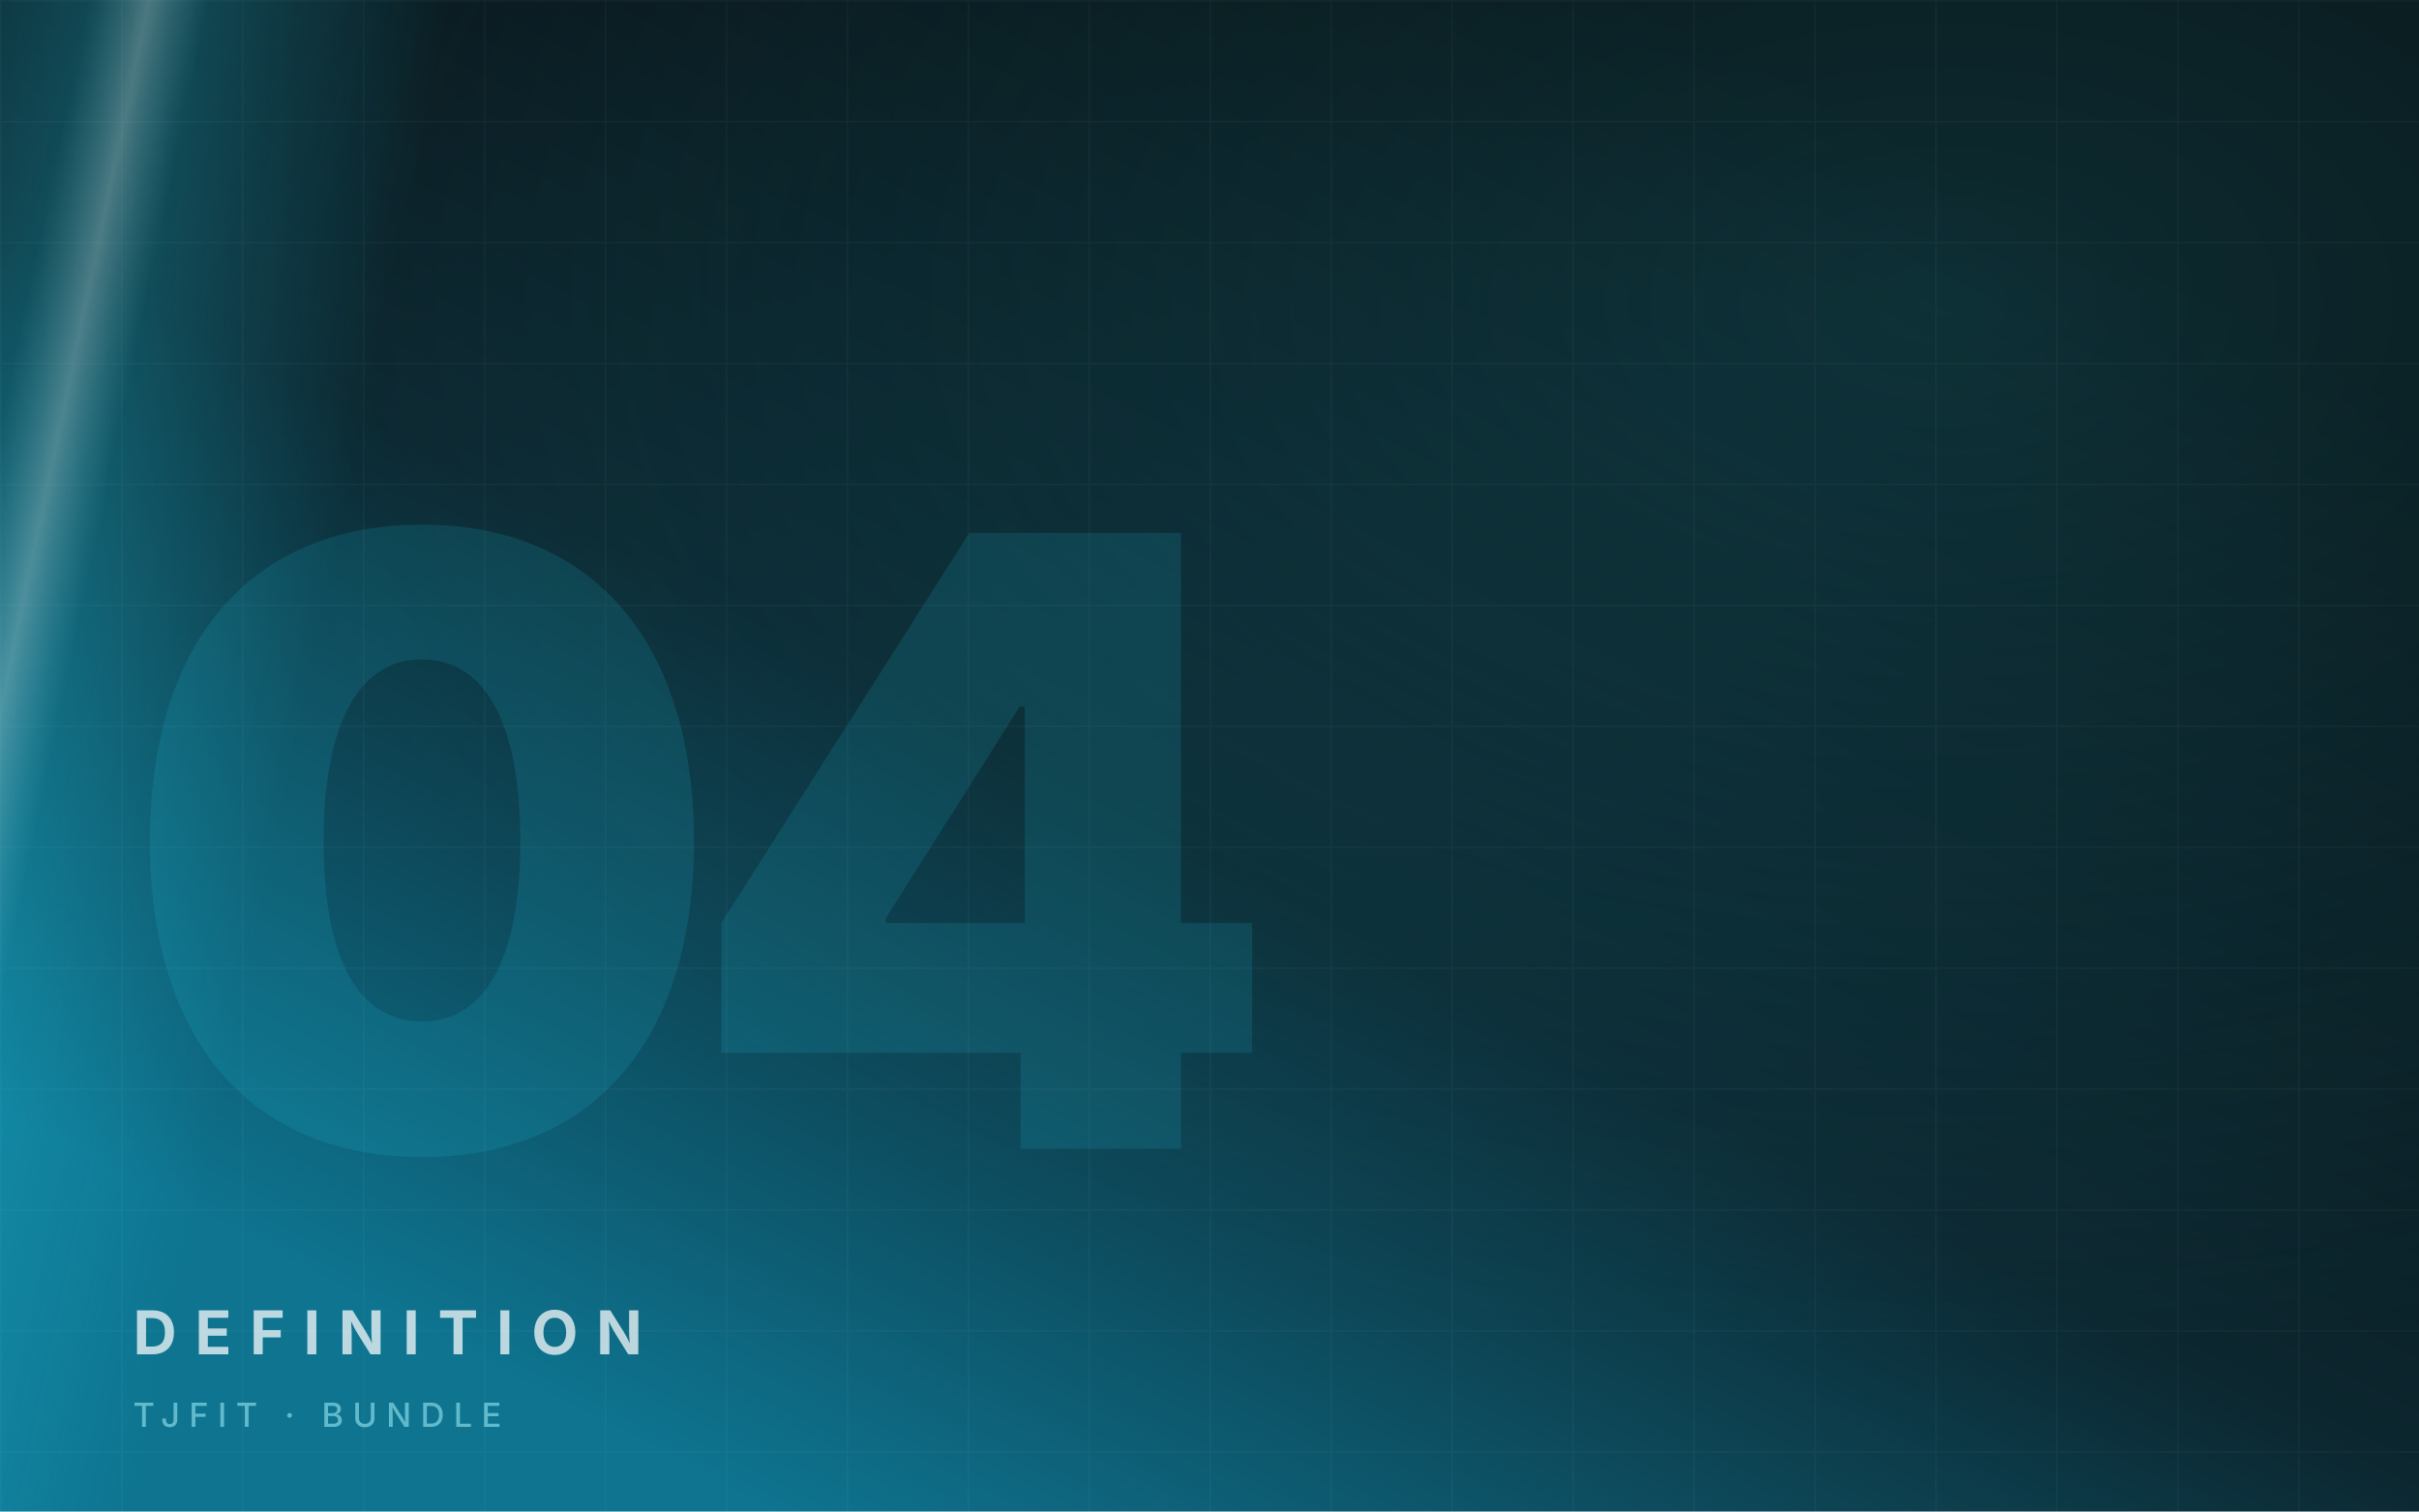
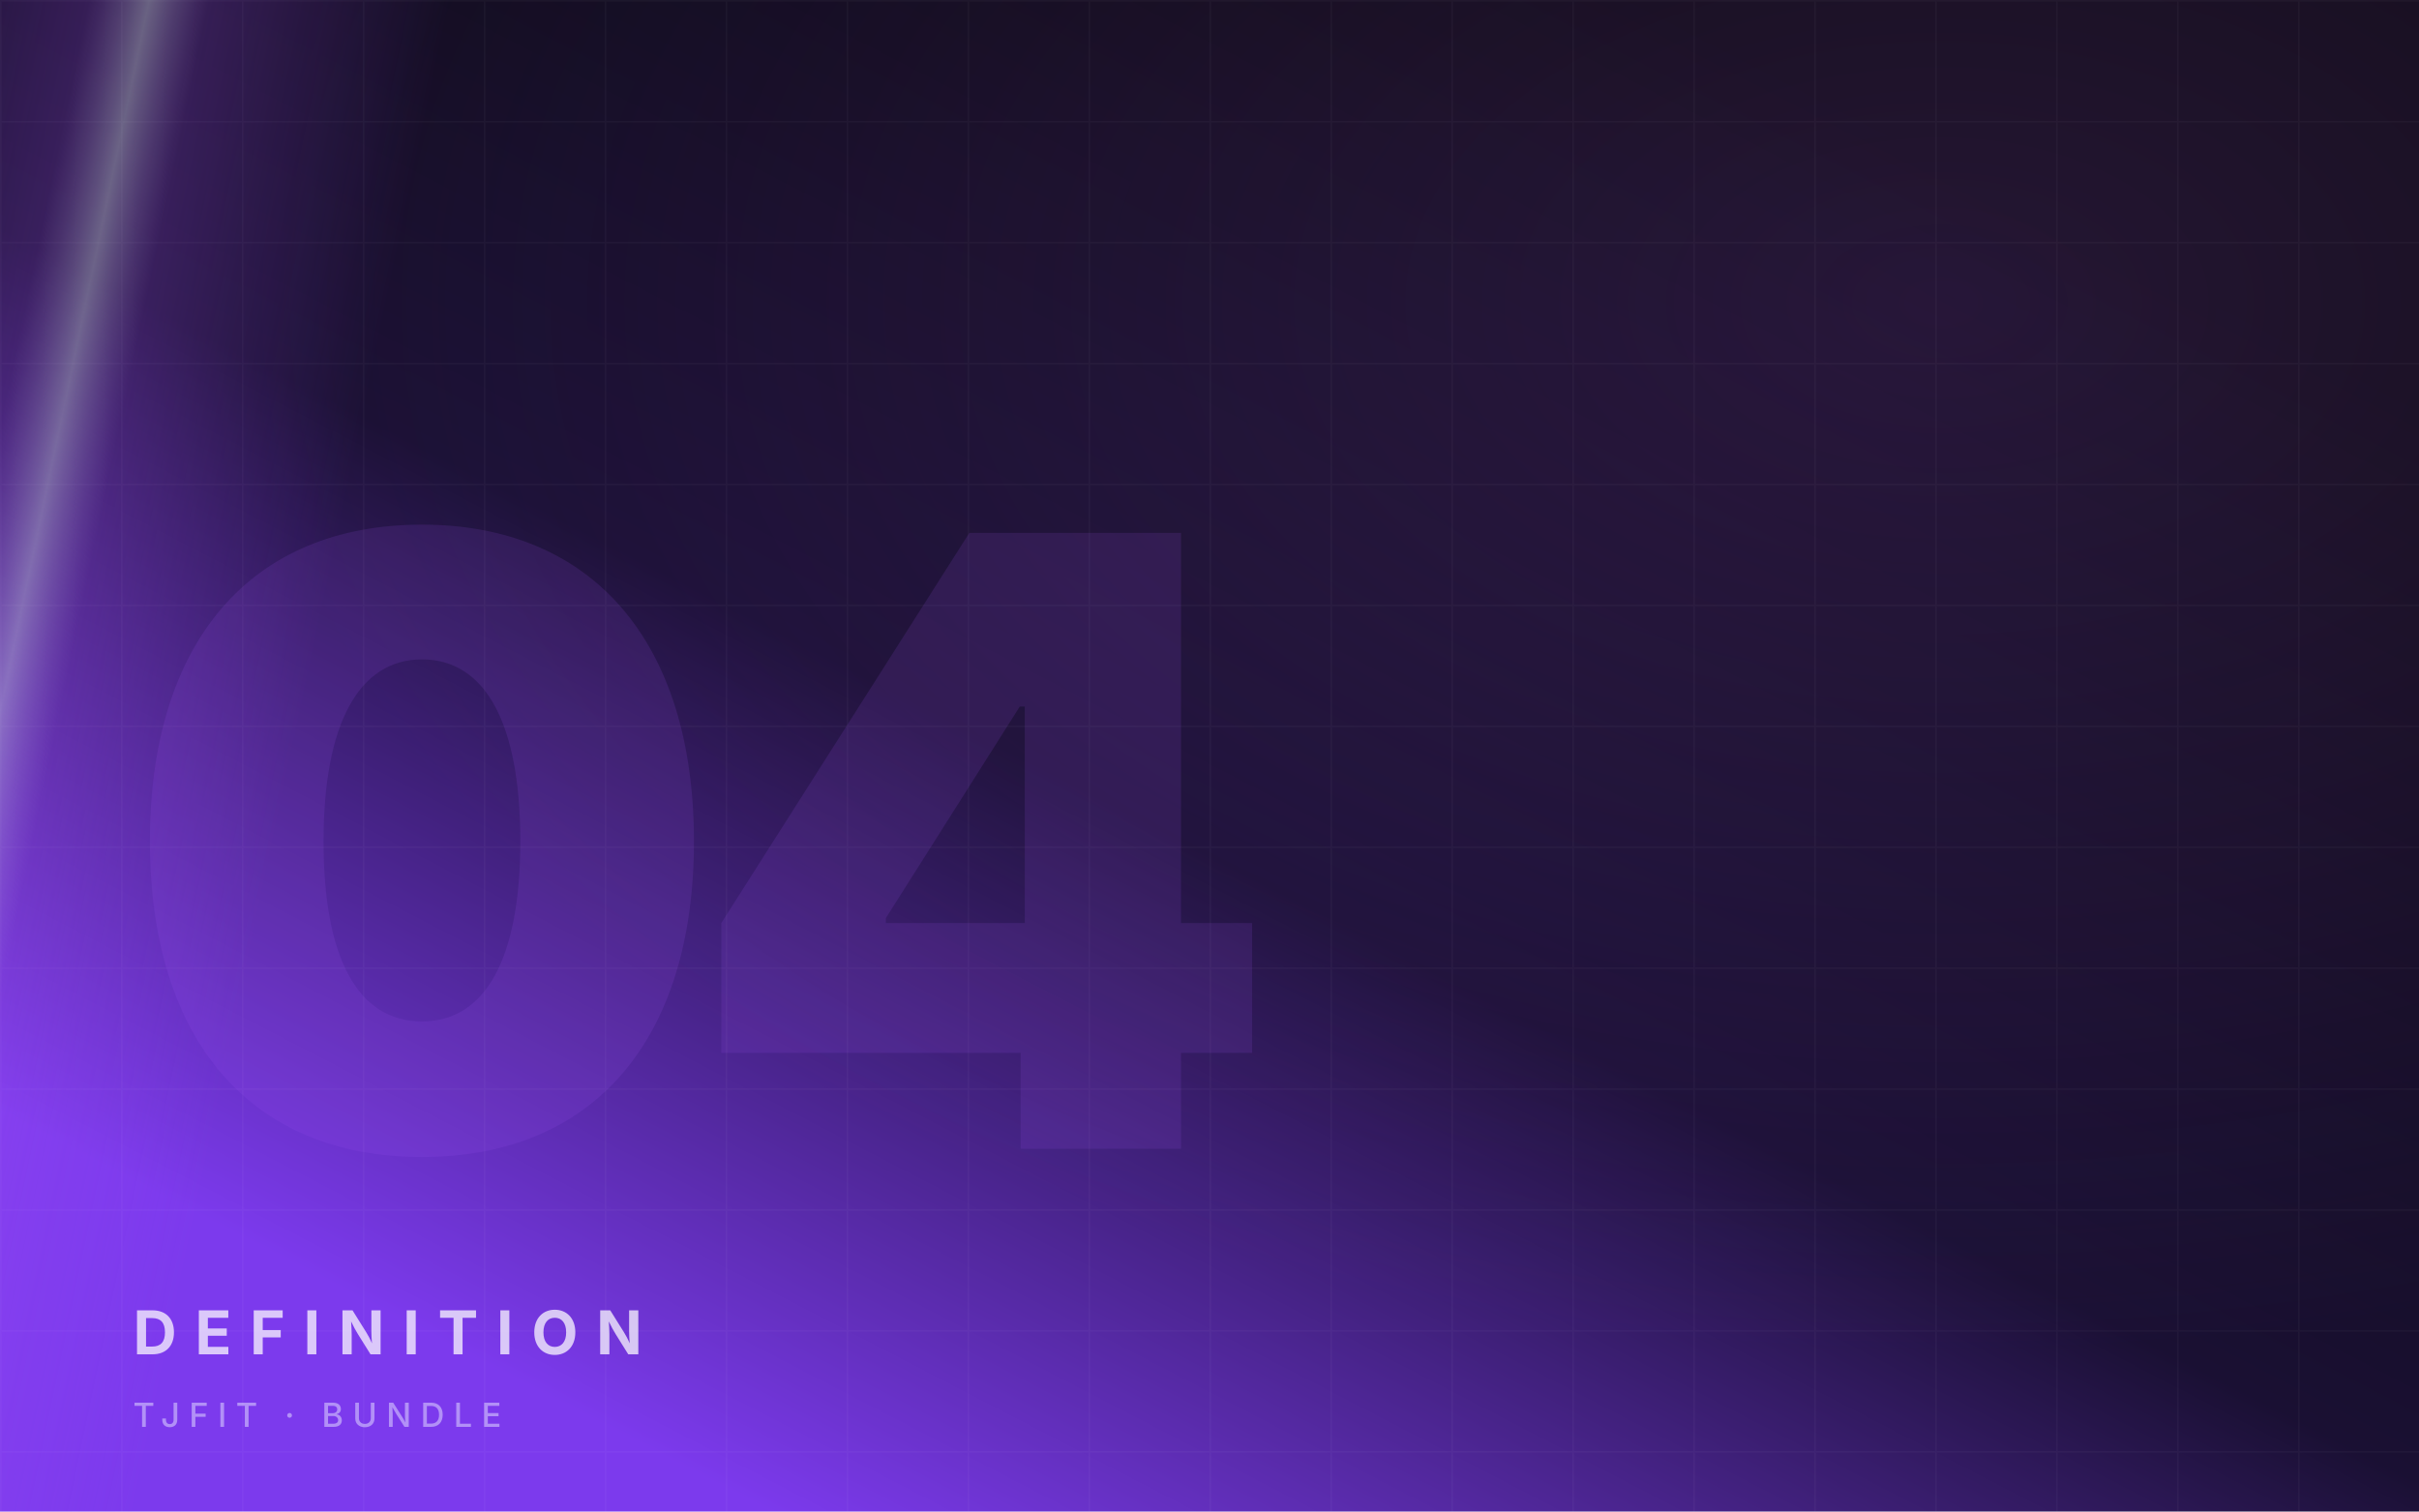
<svg xmlns="http://www.w3.org/2000/svg" viewBox="0 0 800 500" preserveAspectRatio="xMidYMid slice">
  <style>
    @keyframes tj-bundle-beam { 0% { transform: translateX(-1100px); } 100% { transform: translateX(2200px); } }
    @keyframes tj-bundle-numeral { 0%, 100% { opacity: 0.13; } 50% { opacity: 0.20; } }
    .tj-beam { animation: tj-bundle-beam 9s linear 3.6s infinite; }
    .tj-numeral { animation: tj-bundle-numeral 4.5s ease-in-out infinite; }
    @media (prefers-reduced-motion: reduce) {
      .tj-beam, .tj-numeral { animation: none; }
      .tj-beam { display: none; }
    }
  </style>
  <defs>
    <linearGradient id="g" x1="0.821" y1="0.117" x2="0.179" y2="0.883">
      <stop offset="0" stop-color="#080809" />
-       <stop offset="0.55" stop-color="#0c2730" />
-       <stop offset="1" stop-color="#0e7490" />
+       <stop offset="0.55" stop-color="#1a1033" />
+       <stop offset="1" stop-color="#7c3aed" />
    </linearGradient>
    <radialGradient id="glow" cx="0.8" cy="0.2" r="0.7">
-       <stop offset="0" stop-color="rgba(34,211,238,0.18)" />
-       <stop offset="1" stop-color="rgba(34,211,238,0)" />
+       <stop offset="0" stop-color="rgba(168,85,247,0.18)" />
+       <stop offset="1" stop-color="rgba(168,85,247,0)" />
    </radialGradient>
    <linearGradient id="beam" x1="0" y1="0" x2="1" y2="0">
-       <stop offset="0" stop-color="rgba(34,211,238,0)" />
-       <stop offset="0.4" stop-color="rgba(34,211,238,0.22)" />
-       <stop offset="0.5" stop-color="rgba(165,243,252,0.42)" />
-       <stop offset="0.6" stop-color="rgba(34,211,238,0.22)" />
-       <stop offset="1" stop-color="rgba(34,211,238,0)" />
+       <stop offset="0" stop-color="rgba(168,85,247,0)" />
+       <stop offset="0.4" stop-color="rgba(168,85,247,0.22)" />
+       <stop offset="0.5" stop-color="rgba(221,214,254,0.42)" />
+       <stop offset="0.6" stop-color="rgba(168,85,247,0.22)" />
+       <stop offset="1" stop-color="rgba(168,85,247,0)" />
    </linearGradient>
    <pattern id="grid" width="40" height="40" patternUnits="userSpaceOnUse">
      <path d="M 40 0 L 0 0 0 40" fill="none" stroke="rgba(255,255,255,0.035)" stroke-width="1" />
    </pattern>
  </defs>
  <rect width="800" height="500" fill="url(#g)" />
  <rect width="800" height="500" fill="url(#glow)" />
  <rect width="800" height="500" fill="url(#grid)" />
  <g class="tj-beam" transform="skewX(-12)">
    <rect x="-50" y="0" width="200" height="500" fill="url(#beam)" />
  </g>
-   <text class="tj-numeral" x="40" y="380" font-family="system-ui,-apple-system,sans-serif" font-weight="900" font-size="280" fill="rgba(34,211,238,0.13)" letter-spacing="-12">04</text>
+   <text class="tj-numeral" x="40" y="380" font-family="system-ui,-apple-system,sans-serif" font-weight="900" font-size="280" fill="rgba(168,85,247,0.13)" letter-spacing="-12">04</text>
  <text x="44" y="448" font-family="system-ui,-apple-system,sans-serif" font-weight="700" font-size="20" fill="rgba(255,255,255,0.72)" letter-spacing="6">DEFINITION</text>
-   <text x="44" y="472" font-family="system-ui,-apple-system,sans-serif" font-weight="500" font-size="11" fill="rgba(165,243,252,0.55)" letter-spacing="3">TJFIT · BUNDLE</text>
+   <text x="44" y="472" font-family="system-ui,-apple-system,sans-serif" font-weight="500" font-size="11" fill="rgba(221,214,254,0.55)" letter-spacing="3">TJFIT · BUNDLE</text>
</svg>
